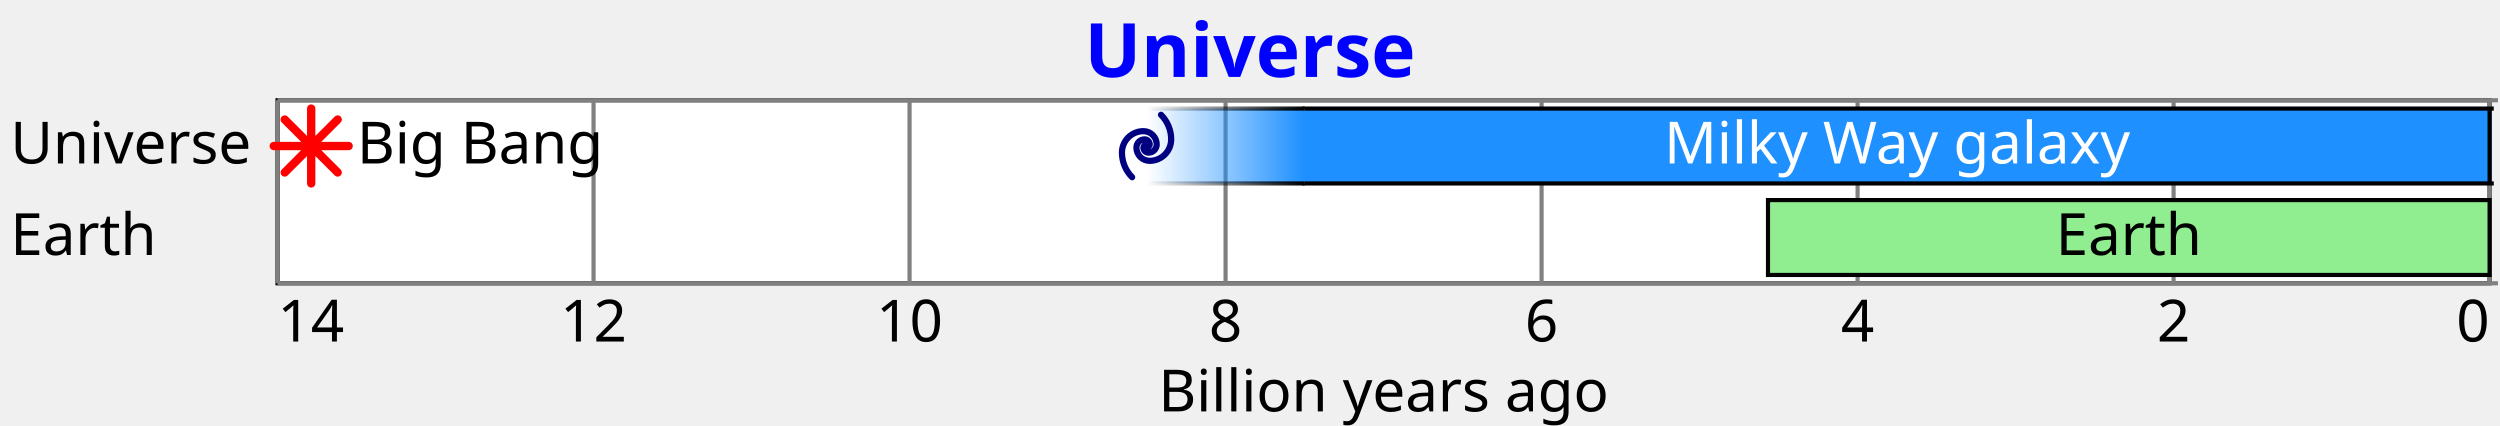
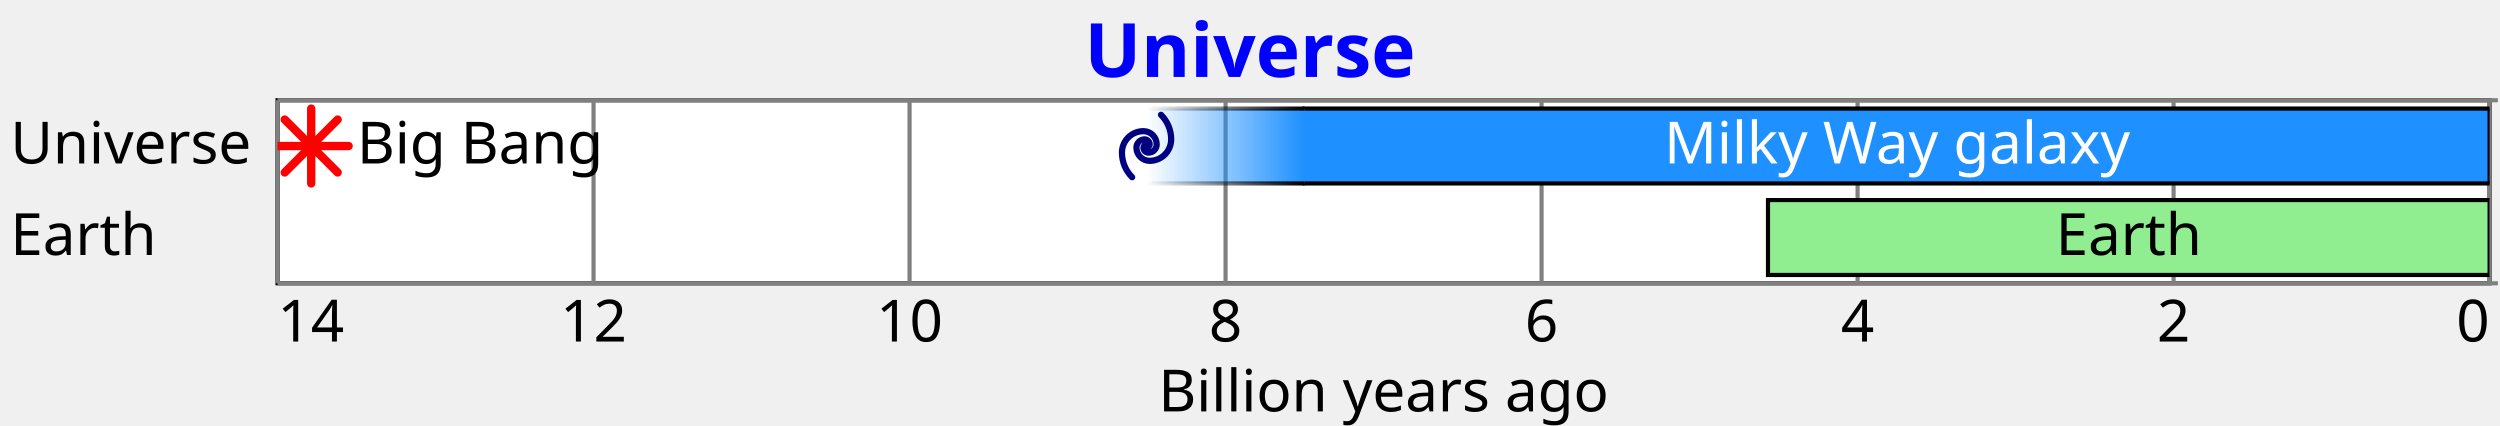
<svg xmlns="http://www.w3.org/2000/svg" width="601" height="102.2" viewBox="0 0 601 102.2" transform="translate(0.5, 0.5)">
  <g stroke="black" fill="white" font-family="sans-serif" font-size="14">
    <text x="300" y="18" stroke="none" fill="blue" font-size="18" text-anchor="middle" font-weight="bold">Universe</text>
    <rect x="66.22" y="23.6" width="531.78" height="44" stroke="black" stroke-width="1" />
    <g>
      <path d="M 66.22 23.6 V 67.6 M 142.189 23.6 V 67.6 M 218.157 23.6 V 67.6 M 294.126 23.6 V 67.6 M 370.094 23.6 V 67.6 M 446.063 23.6 V 67.6 M 522.031 23.6 V 67.6 M 598 23.6 V 67.6 M 66.22 23.6 H 600 M 66.22 67.6 H 600" stroke="gray" />
-       <g text-anchor="middle" stroke="none" fill="black">
+       <g text-anchor="middle" stroke="none" fill="black" font-size="14">
        <text x="66.22" y="81.6" text-anchor="start">14</text>
        <text x="142.189" y="81.6">12</text>
        <text x="218.157" y="81.6">10</text>
        <text x="294.126" y="81.6">8</text>
        <text x="370.094" y="81.6">6</text>
        <text x="446.063" y="81.6">4</text>
        <text x="522.031" y="81.6">2</text>
        <text x="598" y="81.6" text-anchor="end">0</text>
        <text x="332.11" y="98.4">Billion years ago</text>
      </g>
    </g>
-     <g>
+     <defs>
+       <clipPath id="id1">
+         <rect x="66.22" y="23.6" width="531.78" height="44" />
+       </clipPath>
+     </defs>
+     <g clip-path="url(#id1)">
      <path d="M 65.311 34.6 h 18 M 74.311 25.6 v 18 M 67.947 28.236 L 80.675 40.964 M 80.675 28.236 L 67.947 40.964" fill="none" stroke="red" stroke-width="2" stroke-linecap="round" />
-       <g href="https://en.wikipedia.org/wiki/Milky_Way">
-         <rect x="312.618" y="25.6" width="285.882" height="18" stroke="none" fill="dodgerblue" />
-         <path d="M 312.618 25.6 H 599 m 0 18 H 312.618" stroke="black" />
-         <defs>
-           <linearGradient id="id1">
-             <stop offset="0" stop-color="dodgerblue" stop-opacity="0" />
-             <stop offset="1" stop-color="dodgerblue" stop-opacity="1" />
-           </linearGradient>
-           <linearGradient id="id2">
-             <stop offset="0" stop-color="black" stop-opacity="0" />
-             <stop offset="1" stop-color="black" stop-opacity="1" />
-           </linearGradient>
-         </defs>
-         <rect x="275.134" y="25.6" width="37.984" height="18" stroke="none" fill="url(#id1)" />
-         <path d="M 275.134 25.6 H 313.118 m 0 18 H 275.134" stroke="url(#id2)" />
-         <line x1="598" y1="25.6" x2="598" y2="43.6" stroke="black" />
-       </g>
-       <path transform="translate(275.134, 34.6) scale(1.5) translate(-6,-6)" d="M8.316 1a5.553 5.553 0 0 1 1.629 3.94A3.443 3.443 0 0 1 6.5 8.378 2.127 2.127 0 0 1 4.375 6.25 1.315 1.315 0 0 1 5.69 4.936c.45 0 .813.365.812.813a.503.503 0 0 1-.147.355l-.71-.208a.502.502 0 0 0-.147.355c0 .449.363.813.812.813A1.315 1.315 0 0 0 7.625 5.75 2.127 2.127 0 0 0 5.5 3.622 3.443 3.443 0 0 0 2.055 7.06c0 1.538.622 2.93 1.629 3.939" fill="none" stroke="navy" stroke-width="1" stroke-linecap="round" href="https://en.wikipedia.org/wiki/Milky_Way" />
+       <a href="https://en.wikipedia.org/wiki/Milky_Way">
+         <g>
+           <rect x="312.618" y="25.6" width="285.882" height="18" stroke="none" fill="dodgerblue" />
+           <path d="M 312.618 25.6 H 599 m 0 18 H 312.618" stroke="black" />
+           <defs>
+             <linearGradient id="id2">
+               <stop offset="0" stop-color="dodgerblue" stop-opacity="0" />
+               <stop offset="1" stop-color="dodgerblue" stop-opacity="1" />
+             </linearGradient>
+             <linearGradient id="id3">
+               <stop offset="0" stop-color="black" stop-opacity="0" />
+               <stop offset="1" stop-color="black" stop-opacity="1" />
+             </linearGradient>
+           </defs>
+           <rect x="275.134" y="25.6" width="37.984" height="18" stroke="none" fill="url(#id2)" />
+           <path d="M 275.134 25.6 H 313.118 m 0 18 H 275.134" stroke="url(#id3)" />
+           <line x1="598" y1="25.6" x2="598" y2="43.6" stroke="black" />
+         </g>
+       </a>
+       <a>
+         <path transform="translate(275.134, 34.6) scale(1.5) translate(-6,-6)" d="M8.316 1a5.553 5.553 0 0 1 1.629 3.94A3.443 3.443 0 0 1 6.5 8.378 2.127 2.127 0 0 1 4.375 6.25 1.315 1.315 0 0 1 5.69 4.936c.45 0 .813.365.812.813a.503.503 0 0 1-.147.355l-.71-.208a.502.502 0 0 0-.147.355c0 .449.363.813.812.813A1.315 1.315 0 0 0 7.625 5.75 2.127 2.127 0 0 0 5.5 3.622 3.443 3.443 0 0 0 2.055 7.06c0 1.538.622 2.93 1.629 3.939" fill="none" stroke="navy" stroke-width="1" stroke-linecap="round" />https://en.wikipedia.org/wiki/Milky_Way</a>
      <g>
        <rect x="424.526" y="47.6" width="173.474" height="18" fill="lightgreen" />
      </g>
    </g>
-     <g text-anchor="middle" stroke="none" fill="black">
+     <g clip-path="url(#id1)" text-anchor="middle" stroke="none" fill="black">
      <text x="85.311" y="38.8" text-anchor="start">Big Bang</text>
      <text x="455.559" y="38.8" fill="white" text-anchor="middle">Milky Way galaxy</text>
      <text x="511.263" y="60.8" fill="black" text-anchor="middle">Earth</text>
    </g>
    <g stroke="none" fill="black">
      <text x="2" y="38.8">Universe</text>
      <text x="2" y="60.8">Earth</text>
    </g>
  </g>
</svg>
